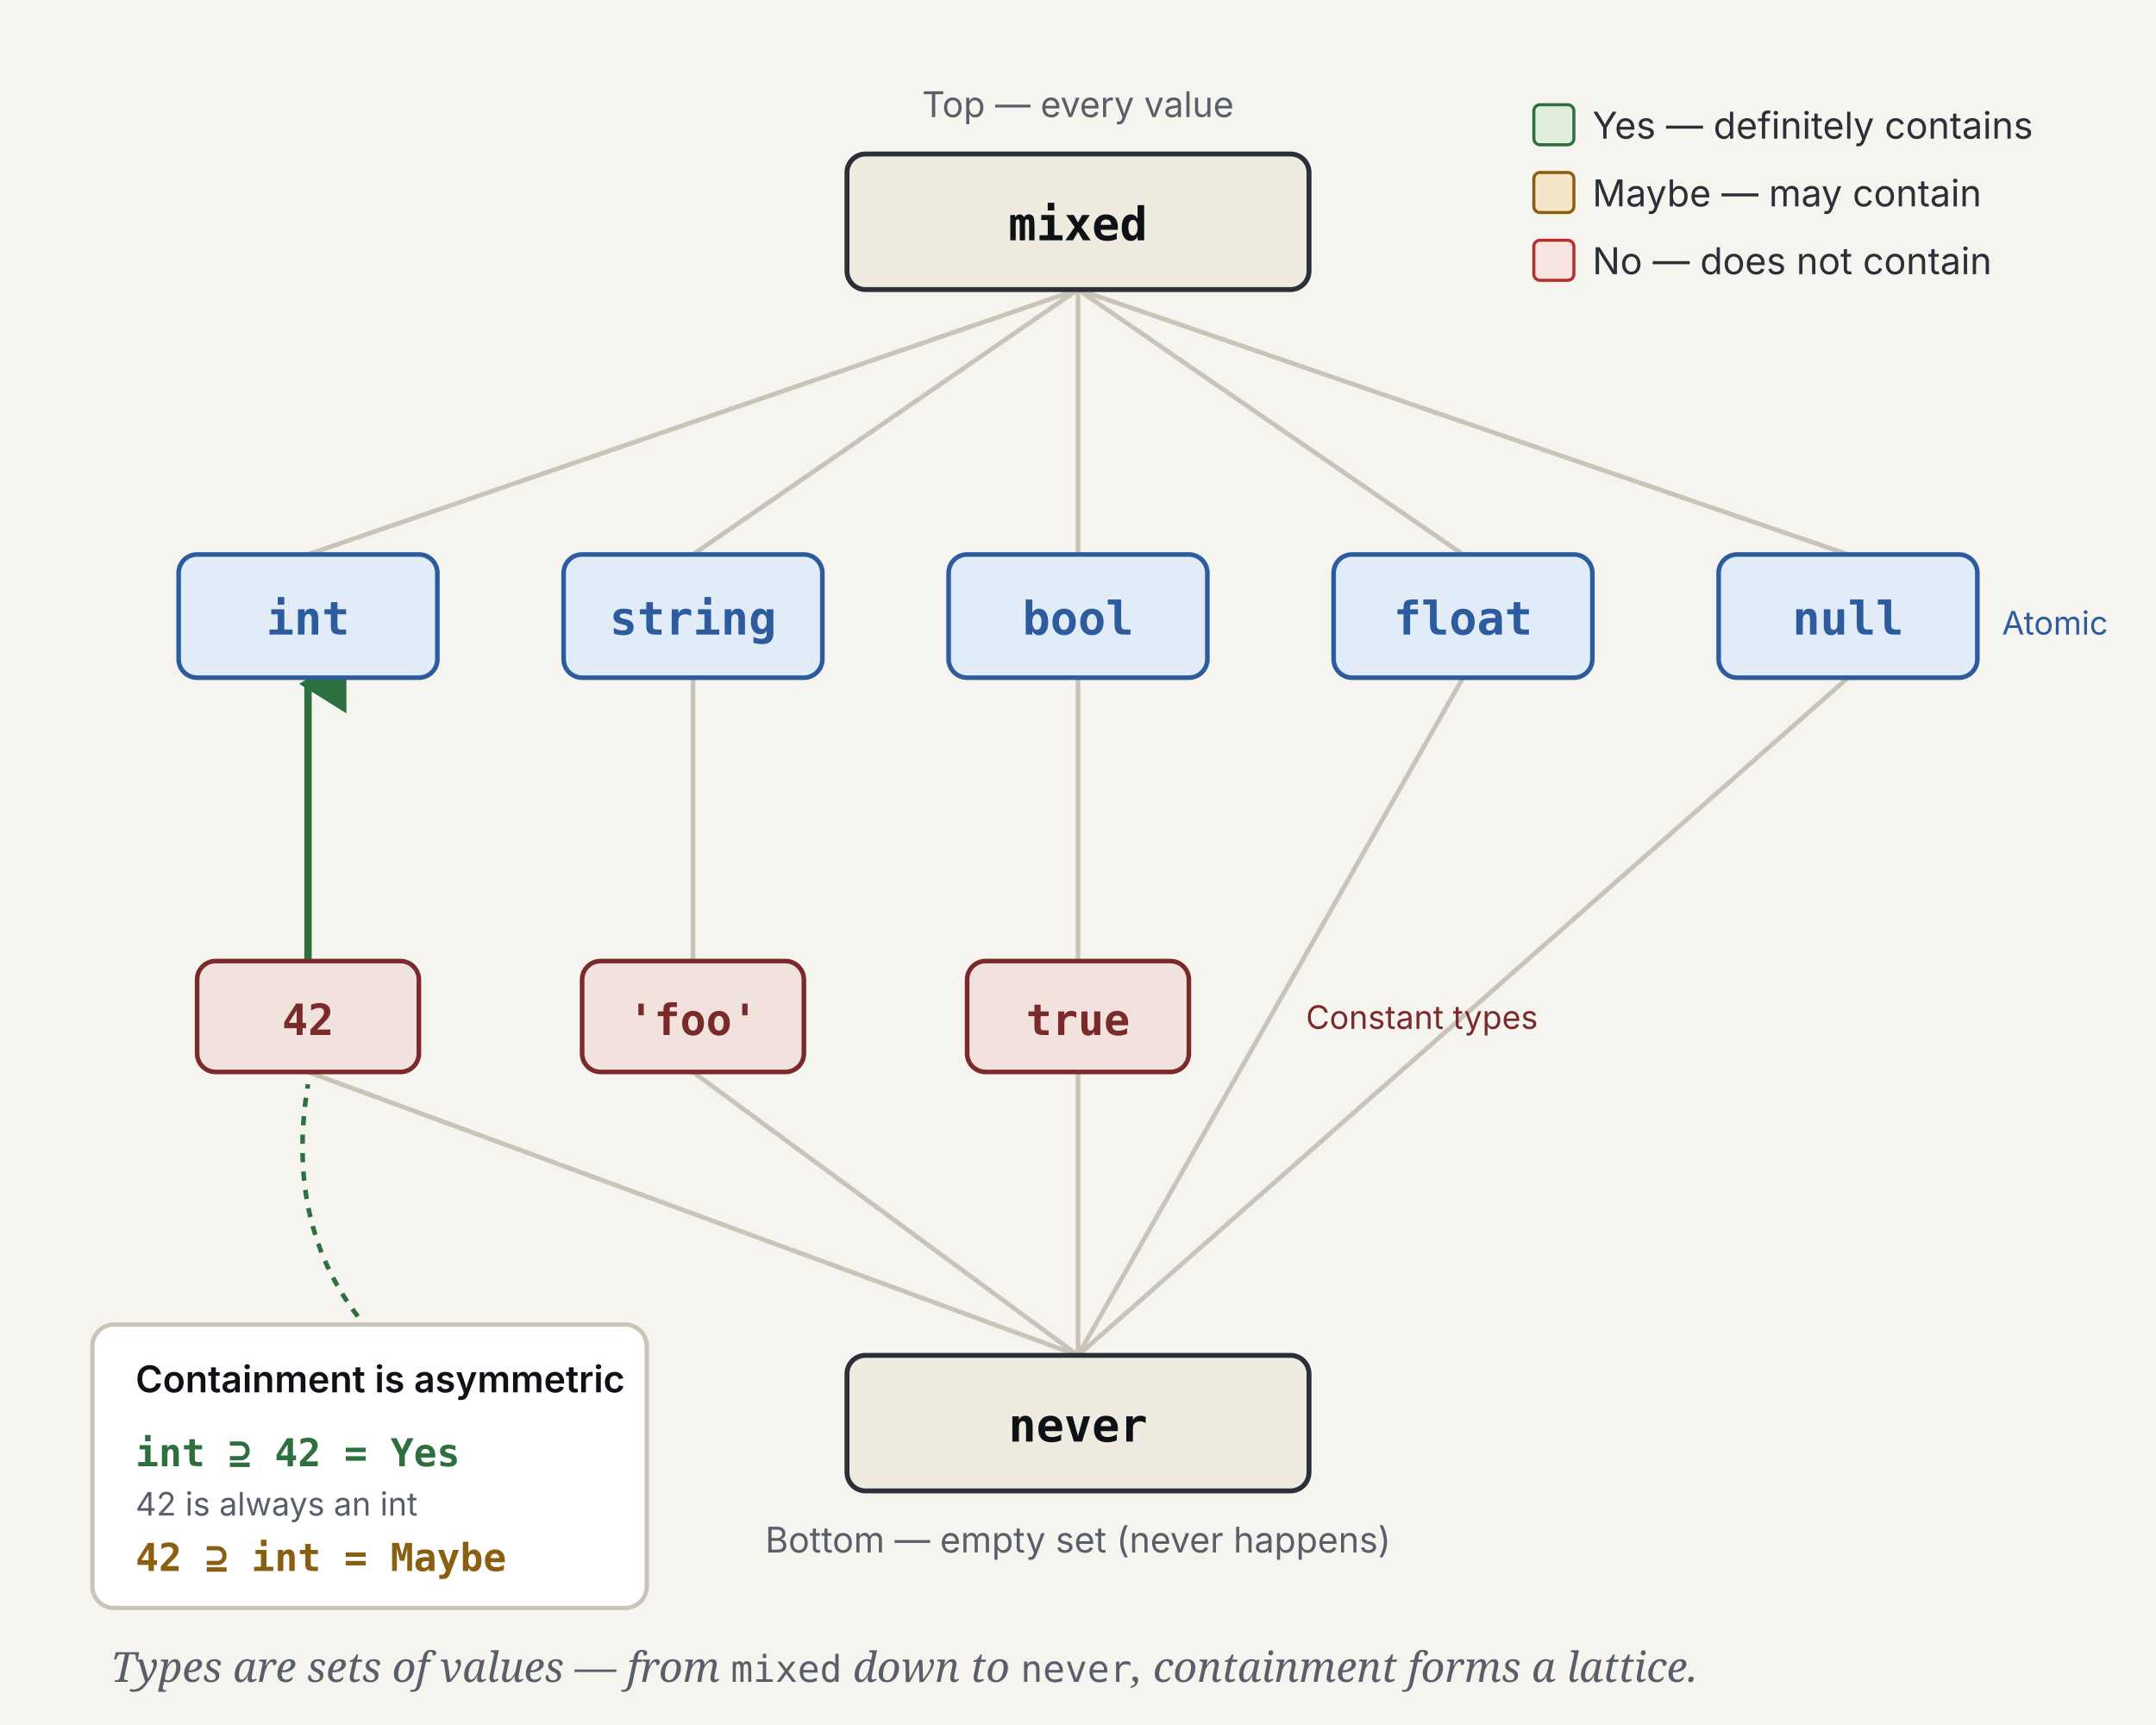
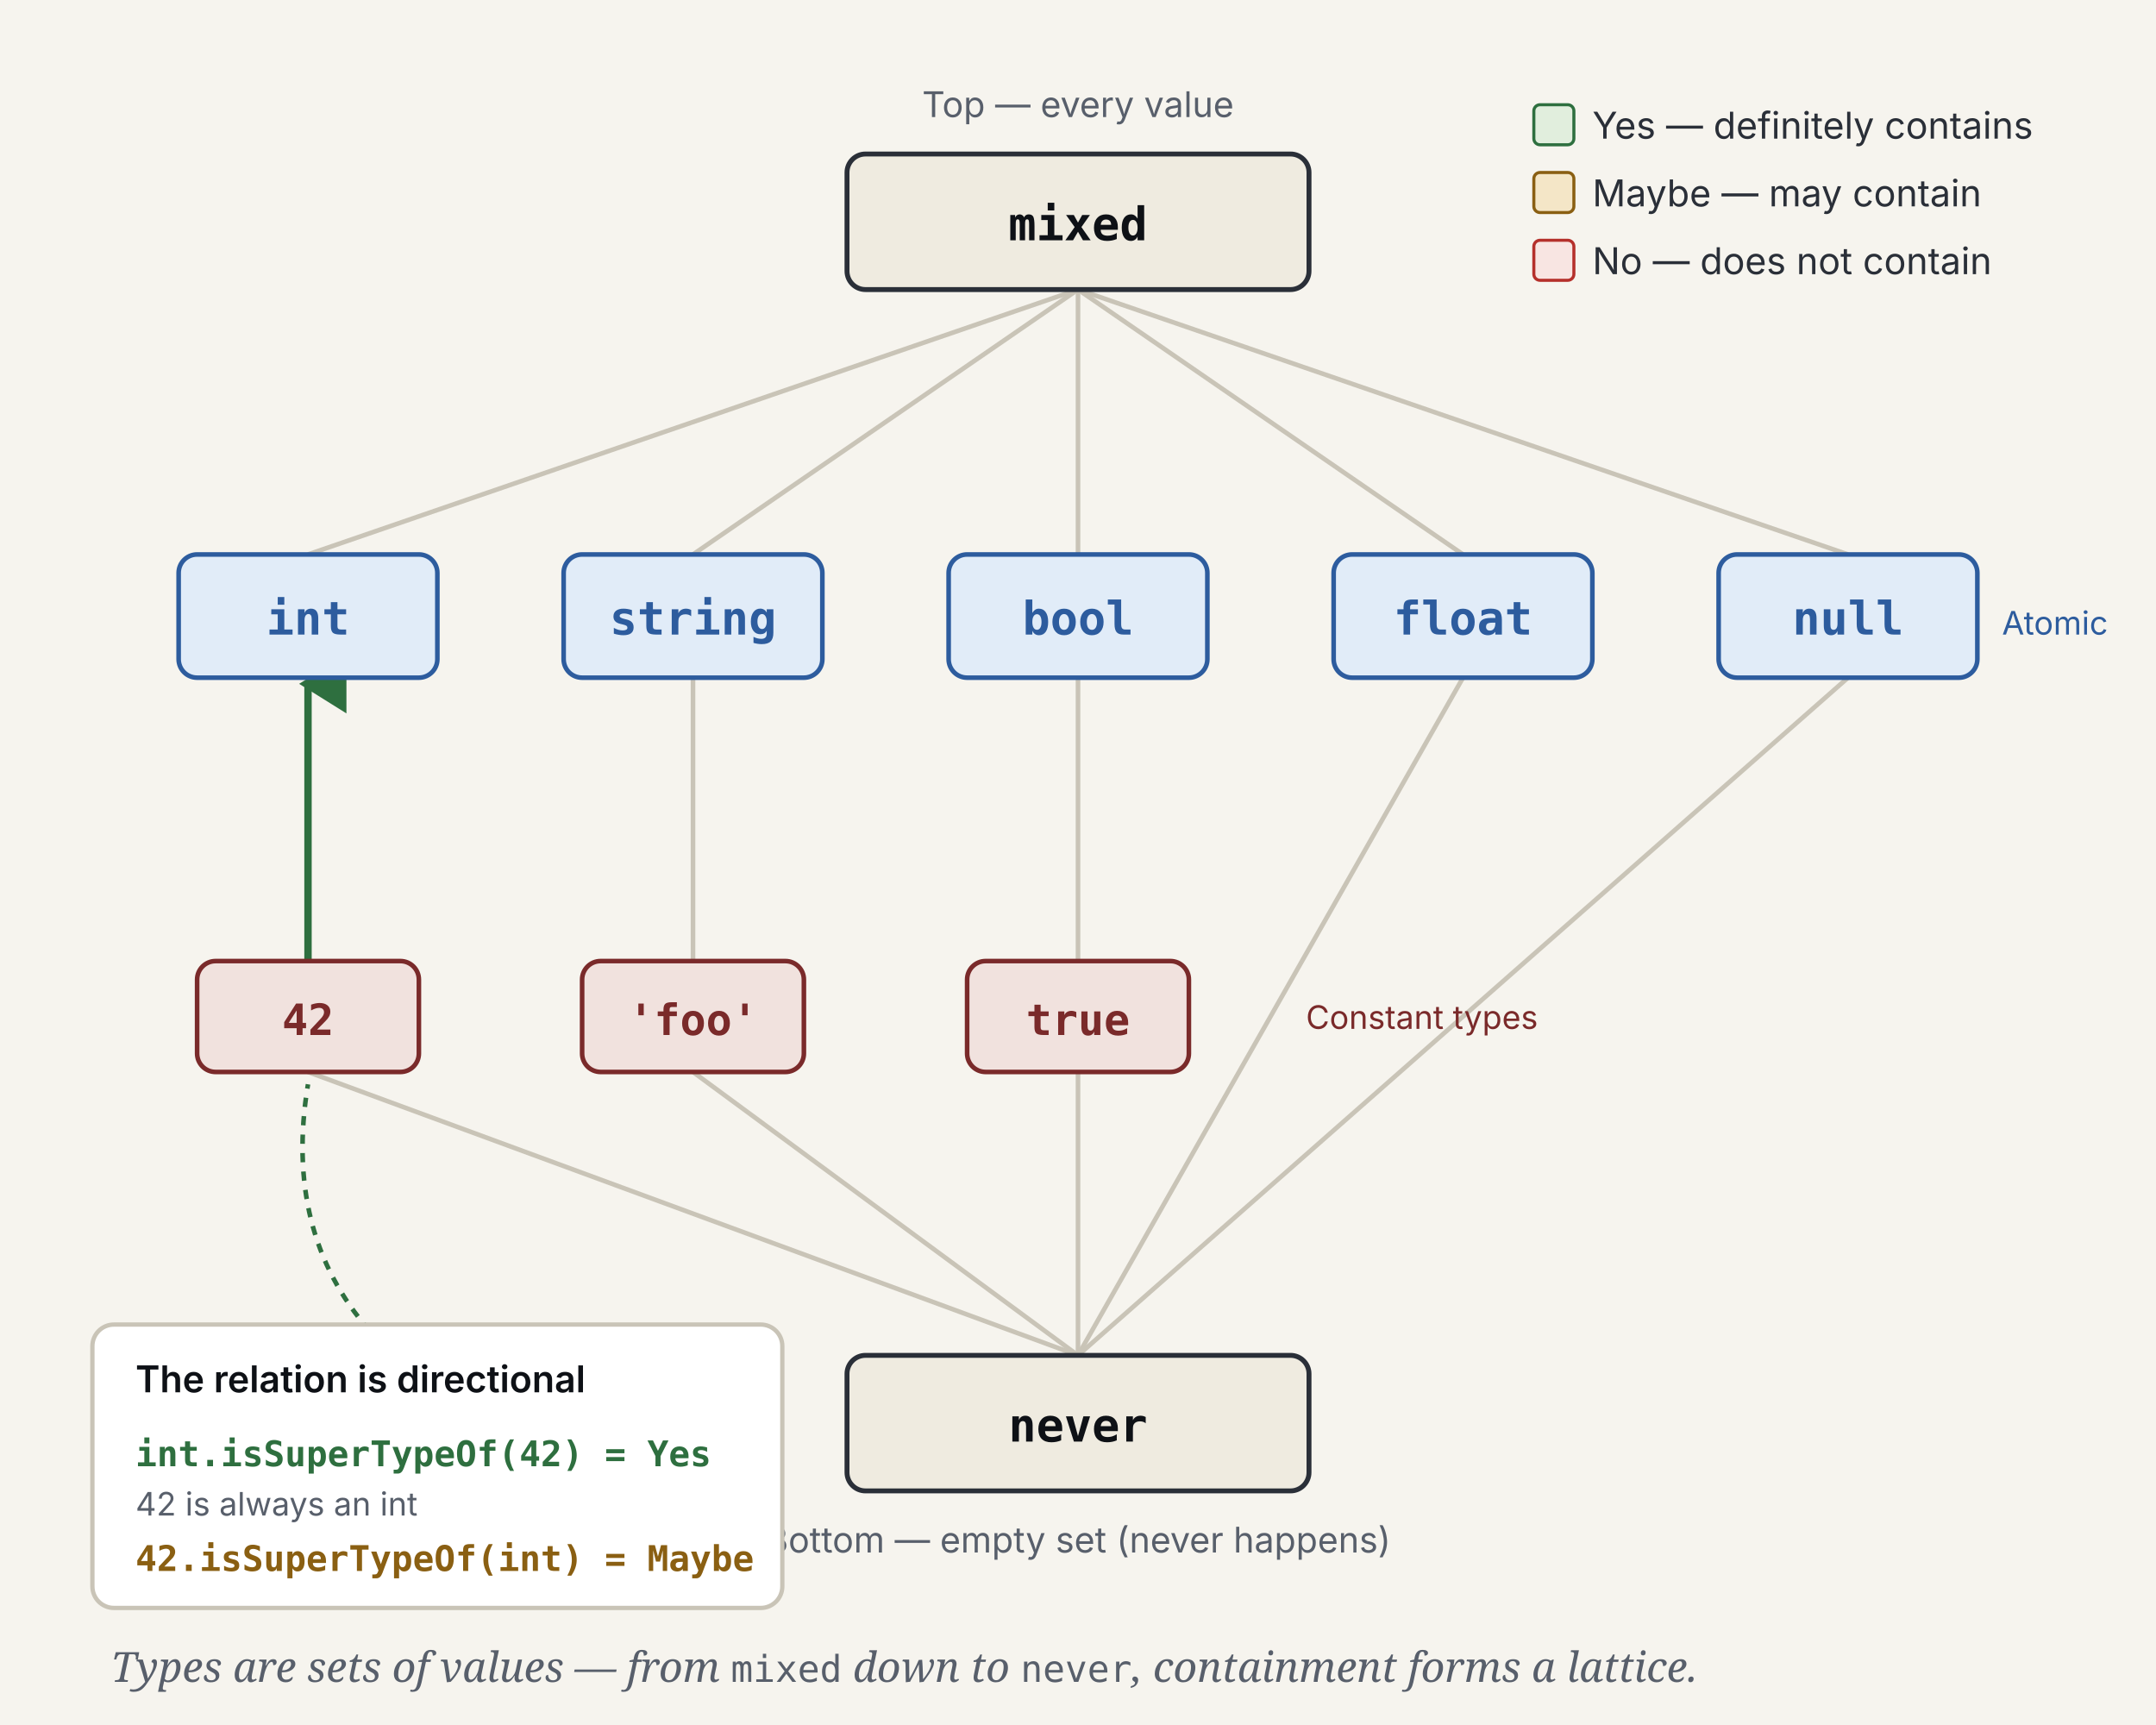
<svg xmlns="http://www.w3.org/2000/svg" viewBox="0 0 700 560" width="700" height="560" role="img" aria-label="The type lattice" style="font-family:'Inter',system-ui,sans-serif;fill:#0E1116">
  <defs>
    <marker id="up" viewBox="0 0 10 10" refX="5" refY="1.5" markerWidth="8" markerHeight="8" orient="auto">
      <path d="M0,8 L5,0 L10,8 z" fill="context-stroke" />
    </marker>
  </defs>
  <rect x="0" y="0" width="700" height="560" style="fill:#F6F4EE" />
  <g style="fill:none;stroke:#C9C4B7;stroke-width:1.5">
    <line x1="350" y1="94" x2="100" y2="180" />
    <line x1="350" y1="94" x2="225" y2="180" />
    <line x1="350" y1="94" x2="350" y2="180" />
    <line x1="350" y1="94" x2="475" y2="180" />
    <line x1="350" y1="94" x2="600" y2="180" />
    <line x1="225" y1="220" x2="225" y2="312" />
    <line x1="350" y1="220" x2="350" y2="312" />
    <line x1="350" y1="440" x2="100" y2="348" />
    <line x1="350" y1="440" x2="225" y2="348" />
    <line x1="350" y1="440" x2="350" y2="348" />
    <line x1="350" y1="440" x2="475" y2="220" />
    <line x1="350" y1="440" x2="600" y2="220" />
  </g>
  <line x1="100" y1="312" x2="100" y2="222" marker-end="url(#up)" style="stroke:#2E6F3F;stroke-width:2.4" />
  <rect x="275" y="50" width="150" height="44" rx="6" style="fill:#EFEBE0;stroke:#2A2F38;stroke-width:1.6" />
  <text x="350" y="78" text-anchor="middle" style="font-family:'JetBrains Mono',ui-monospace,Menlo,Consolas,monospace;font-size:15px;font-weight:600;fill:#0E1116">mixed</text>
  <text x="350" y="38" text-anchor="middle" style="font-size:11.5px;fill:#585F6B">Top — every value</text>
  <g style="font-family:'JetBrains Mono',ui-monospace,Menlo,Consolas,monospace;font-size:15px;font-weight:600;fill:#2D5C9E">
    <rect x="58" y="180" width="84" height="40" rx="6" style="fill:#E1ECF8;stroke:#2D5C9E;stroke-width:1.5" />
    <text x="100" y="206" text-anchor="middle">int</text>
    <rect x="183" y="180" width="84" height="40" rx="6" style="fill:#E1ECF8;stroke:#2D5C9E;stroke-width:1.5" />
    <text x="225" y="206" text-anchor="middle">string</text>
    <rect x="308" y="180" width="84" height="40" rx="6" style="fill:#E1ECF8;stroke:#2D5C9E;stroke-width:1.5" />
    <text x="350" y="206" text-anchor="middle">bool</text>
    <rect x="433" y="180" width="84" height="40" rx="6" style="fill:#E1ECF8;stroke:#2D5C9E;stroke-width:1.5" />
    <text x="475" y="206" text-anchor="middle">float</text>
    <rect x="558" y="180" width="84" height="40" rx="6" style="fill:#E1ECF8;stroke:#2D5C9E;stroke-width:1.5" />
    <text x="600" y="206" text-anchor="middle">null</text>
  </g>
  <text x="650" y="206" style="font-size:10.5px;fill:#2D5C9E">Atomic</text>
  <g style="font-family:'JetBrains Mono',ui-monospace,Menlo,Consolas,monospace;font-size:14px;font-weight:600;fill:#7A2A2A">
    <rect x="64" y="312" width="72" height="36" rx="6" style="fill:#F1E2DE;stroke:#7A2A2A;stroke-width:1.5" />
    <text x="100" y="336" text-anchor="middle">42</text>
    <rect x="189" y="312" width="72" height="36" rx="6" style="fill:#F1E2DE;stroke:#7A2A2A;stroke-width:1.5" />
    <text x="225" y="336" text-anchor="middle">'foo'</text>
    <rect x="314" y="312" width="72" height="36" rx="6" style="fill:#F1E2DE;stroke:#7A2A2A;stroke-width:1.5" />
    <text x="350" y="336" text-anchor="middle">true</text>
  </g>
  <text x="424" y="334" style="font-size:10.5px;fill:#7A2A2A">Constant types</text>
  <rect x="275" y="440" width="150" height="44" rx="6" style="fill:#EFEBE0;stroke:#2A2F38;stroke-width:1.6" />
  <text x="350" y="468" text-anchor="middle" style="font-family:'JetBrains Mono',ui-monospace,Menlo,Consolas,monospace;font-size:15px;font-weight:600;fill:#0E1116">never</text>
  <text x="350" y="504" text-anchor="middle" style="font-size:11.5px;fill:#585F6B">Bottom — empty set (never happens)</text>
  <path d="M120,432 Q92,400 100,352" style="fill:none;stroke:#2E6F3F;stroke-width:1.5;stroke-dasharray:3 3" />
-   <rect x="30" y="430" width="180" height="92" rx="7" style="fill:#FFFFFF;stroke:#C9C4B7;stroke-width:1.4" />
-   <text x="44" y="452" style="font-size:12px;font-weight:600;fill:#0E1116">Containment is asymmetric</text>
-   <text x="44" y="476" style="font-family:'JetBrains Mono',ui-monospace,Menlo,monospace;font-size:12.5px;fill:#2E6F3F;font-weight:600">int ⊇ 42 = Yes</text>
+   <rect x="30" y="430" width="224" height="92" rx="7" style="fill:#FFFFFF;stroke:#C9C4B7;stroke-width:1.4" />
+   <text x="44" y="452" style="font-size:12px;font-weight:600;fill:#0E1116">The relation is directional</text>
+   <text x="44" y="476" style="font-family:'JetBrains Mono',ui-monospace,Menlo,monospace;font-size:11.5px;fill:#2E6F3F;font-weight:600">int.isSuperTypeOf(42) = Yes</text>
  <text x="44" y="492" style="font-size:10.5px;fill:#585F6B">42 is always an int</text>
-   <text x="44" y="510" style="font-family:'JetBrains Mono',ui-monospace,Menlo,monospace;font-size:12.5px;fill:#8A5F12;font-weight:600">42 ⊇ int = Maybe</text>
+   <text x="44" y="510" style="font-family:'JetBrains Mono',ui-monospace,Menlo,monospace;font-size:11.5px;fill:#8A5F12;font-weight:600">42.isSuperTypeOf(int) = Maybe</text>
  <rect x="498" y="34" width="13" height="13" rx="2" style="fill:#E1EEDD;stroke:#2E6F3F" />
  <text x="517" y="45" style="font-size:12px;fill:#2A2F38">Yes — definitely contains</text>
  <rect x="498" y="56" width="13" height="13" rx="2" style="fill:#F4E6C7;stroke:#8A5F12" />
  <text x="517" y="67" style="font-size:12px;fill:#2A2F38">Maybe — may contain</text>
  <rect x="498" y="78" width="13" height="13" rx="2" style="fill:#F8E5E2;stroke:#B5302B" />
  <text x="517" y="89" style="font-size:12px;fill:#2A2F38">No — does not contain</text>
  <text x="36" y="546" style="font-family:'Source Serif 4',Georgia,serif;font-style:italic;font-size:13.5px;fill:#585F6B">Types are sets of values — from <tspan style="font-family:'JetBrains Mono',ui-monospace,Menlo,monospace;font-size:12px;font-style:normal">mixed</tspan> down to <tspan style="font-family:'JetBrains Mono',ui-monospace,Menlo,monospace;font-size:12px;font-style:normal">never</tspan>, containment forms a lattice.</text>
</svg>
